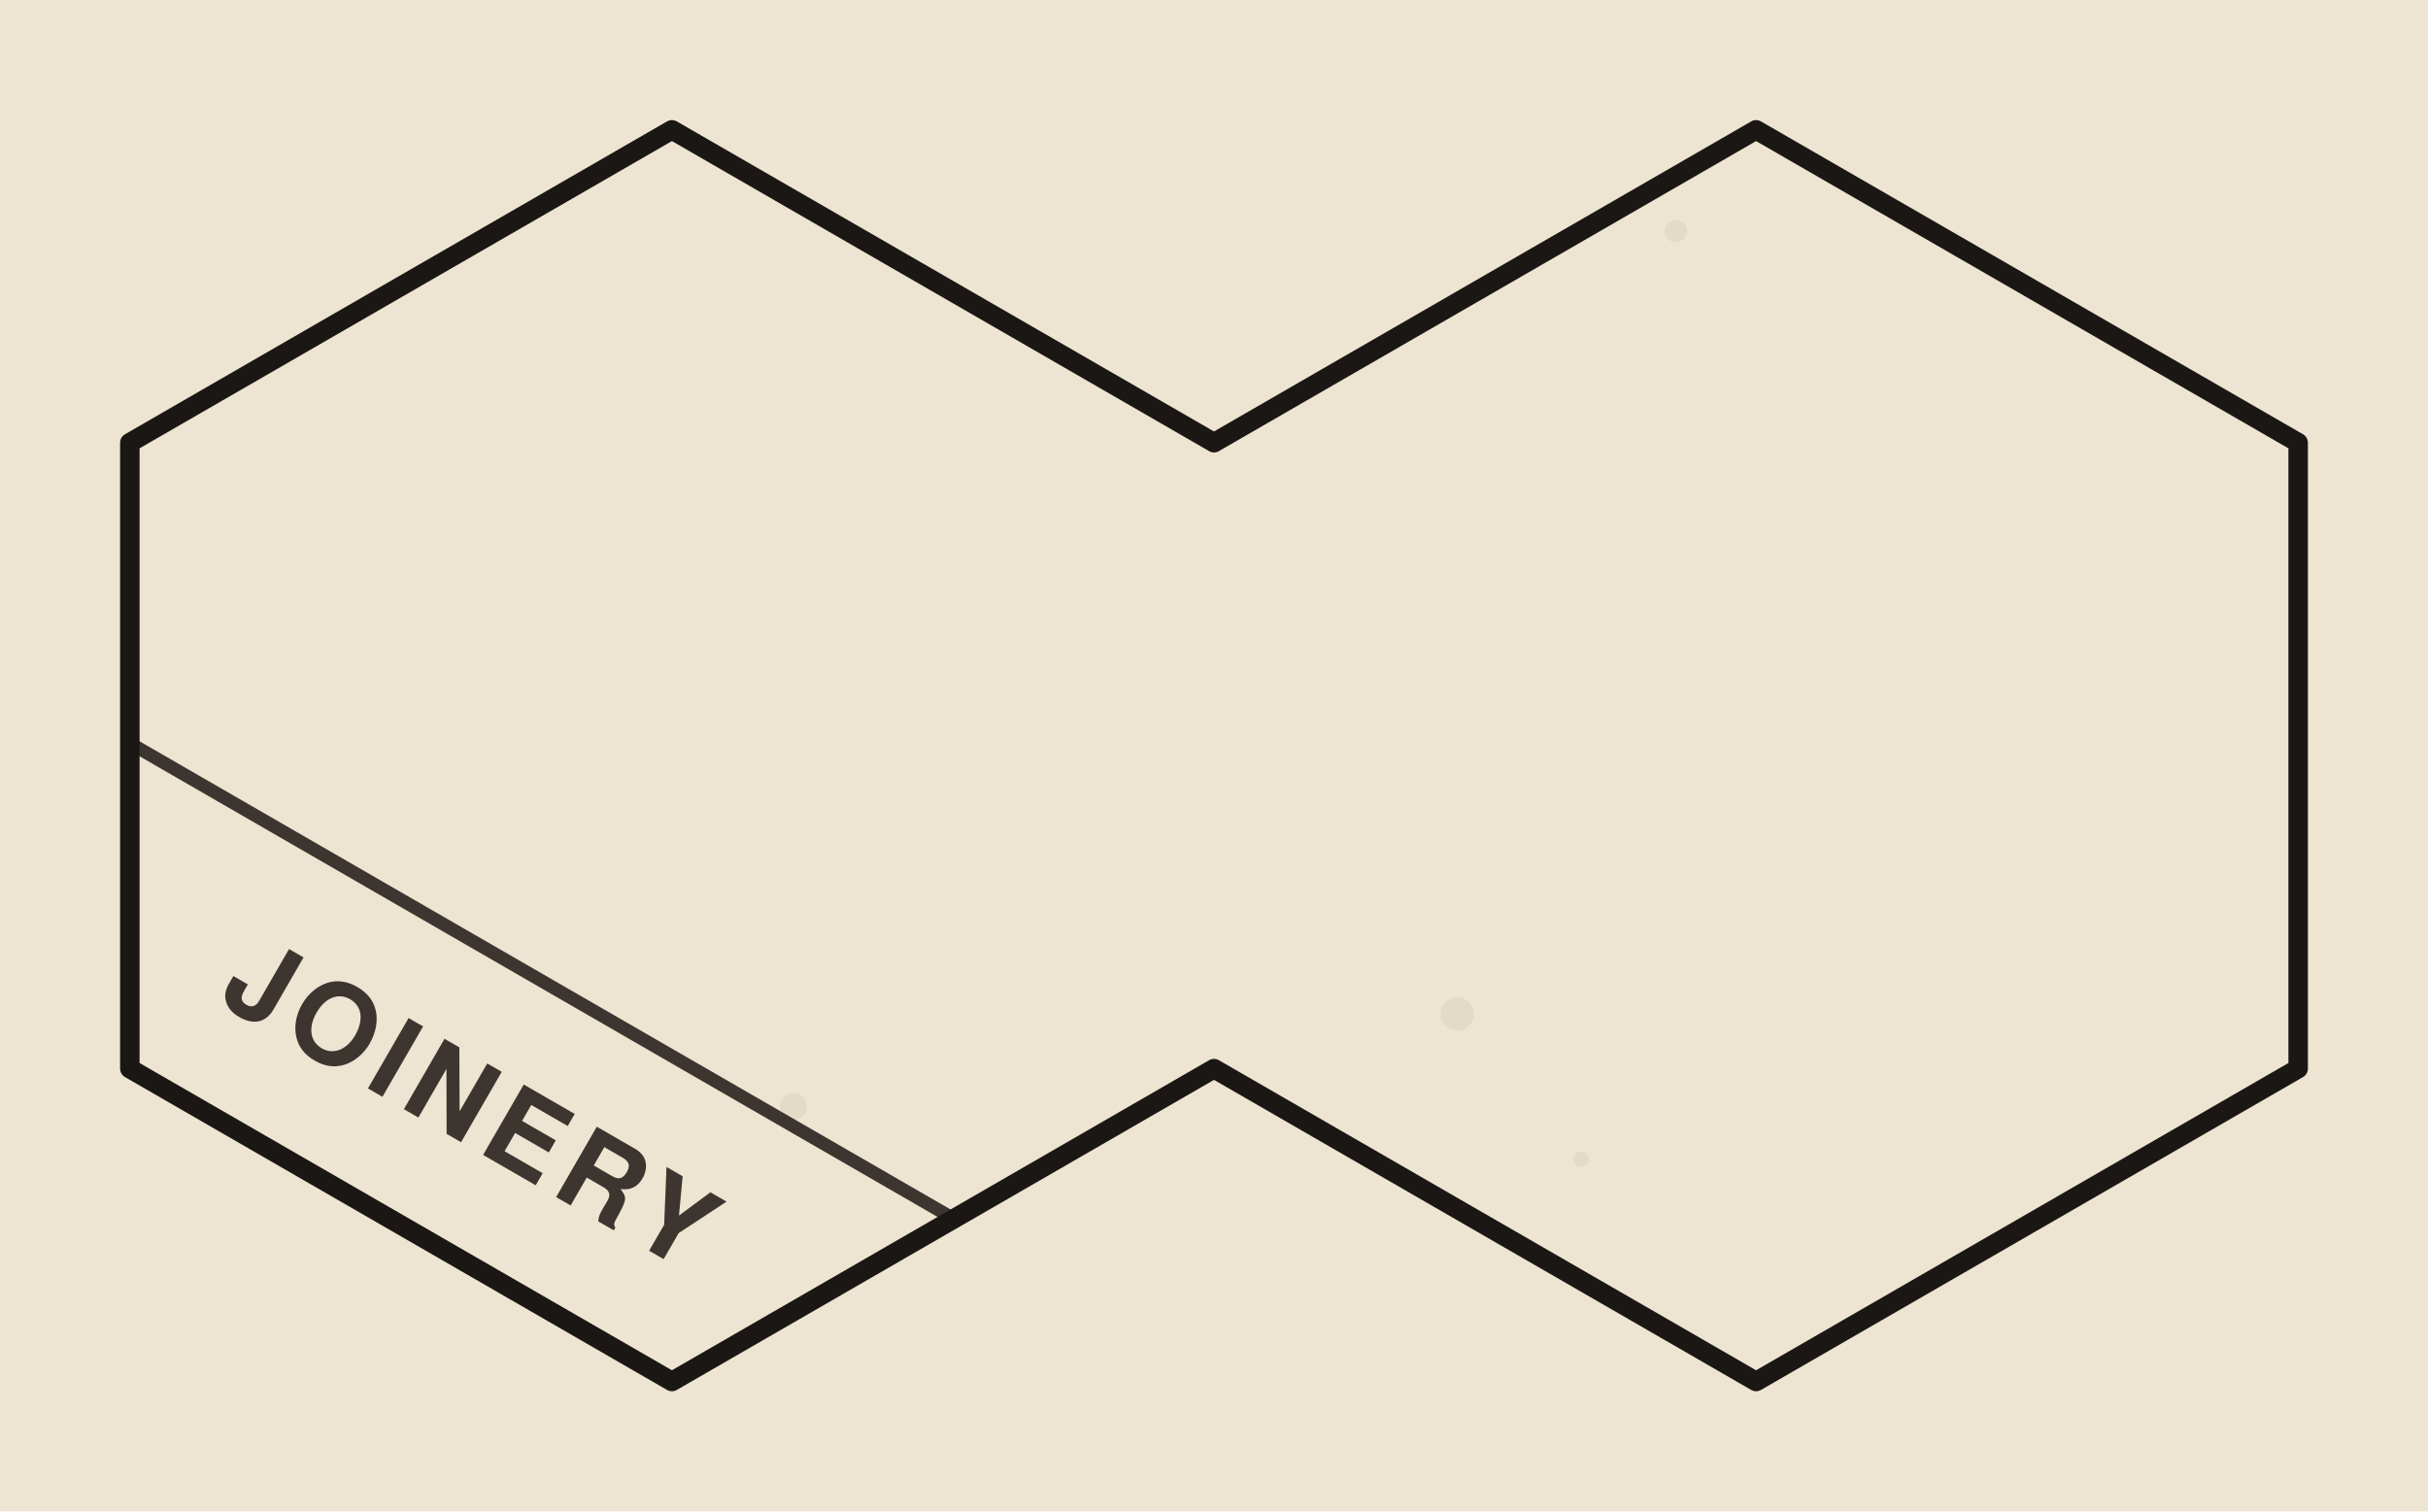
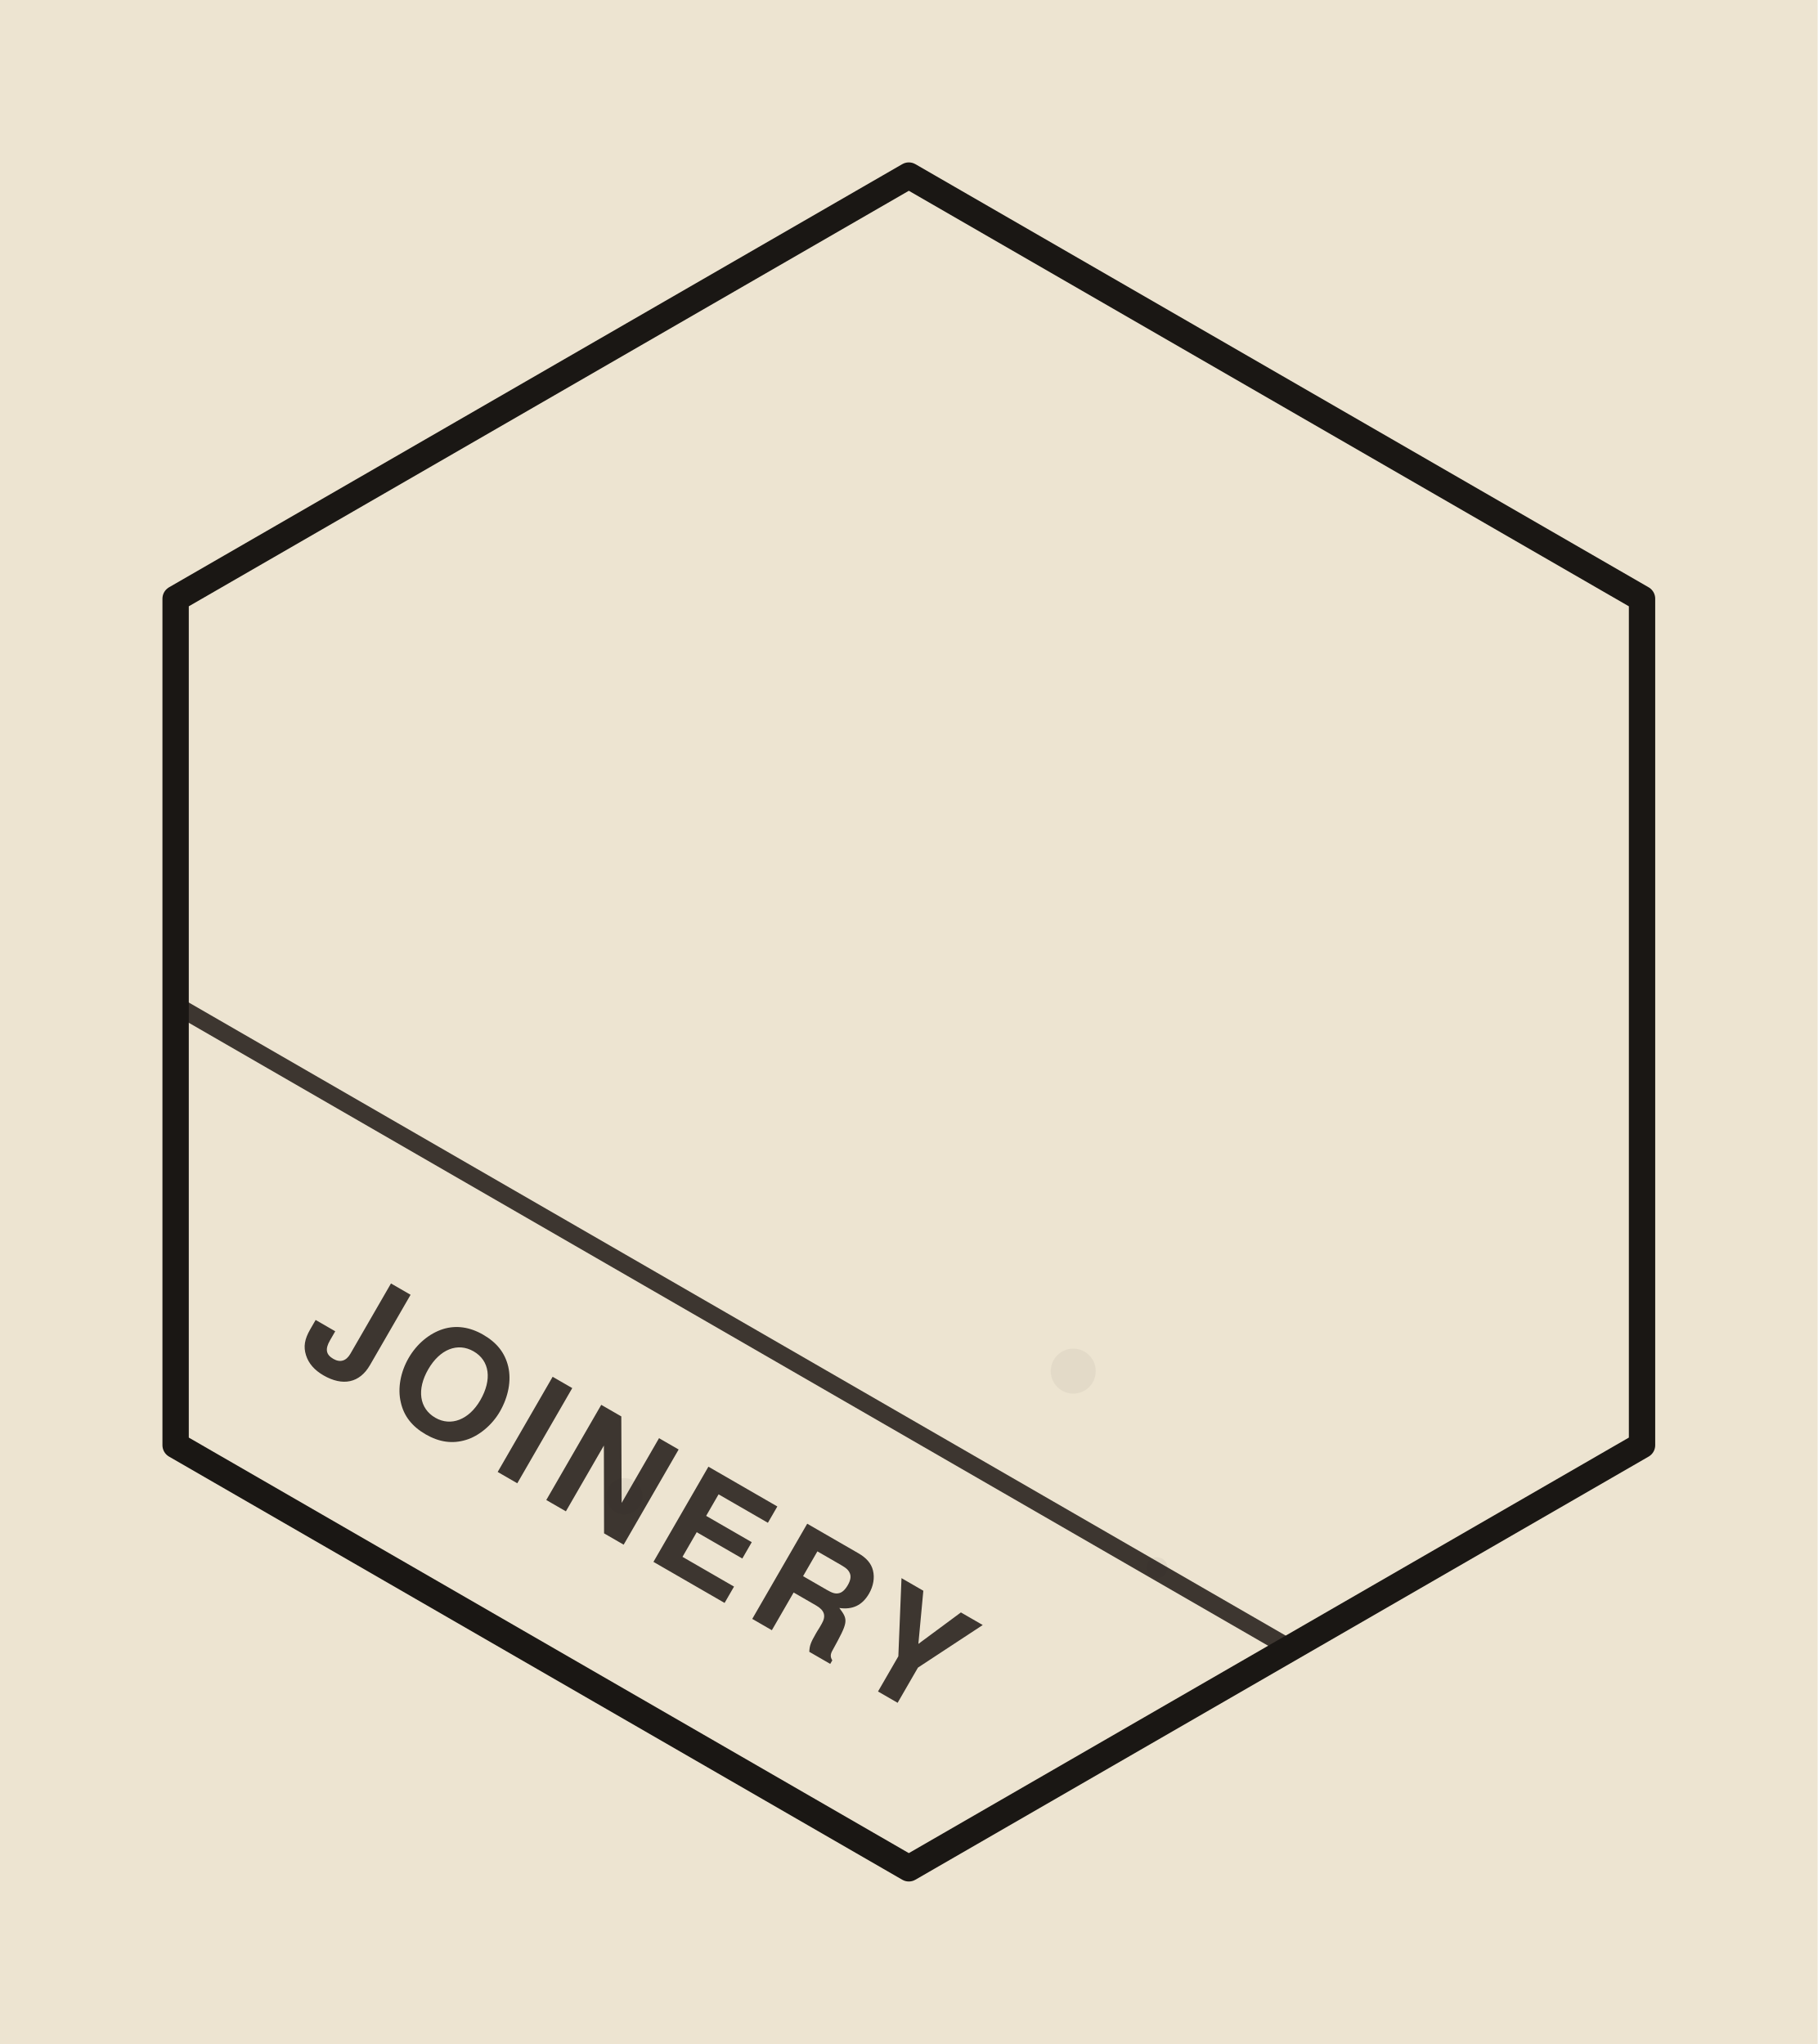
- <svg xmlns="http://www.w3.org/2000/svg" viewBox="0 0 299.2 186.27" width="299.2" height="186.27" font-family="Georgia, 'Iowan Old Style', 'Times New Roman', serif">
+ <svg xmlns="http://www.w3.org/2000/svg" viewBox="0 0 165.6 186.27" width="165.6" height="186.27" font-family="Georgia, 'Iowan Old Style', 'Times New Roman', serif">
  <defs>
    <clipPath id="cut-tile-carpenter-back">
      <path d="M 0,-77.13 L 66.8,-38.57 L 66.8,38.57 L 0,77.13 L -66.8,38.57 L -66.8,-38.57 Z" transform="translate(82.8 93.13)" />
-       <path d="M 133.6,-77.13 L 200.4,-38.57 L 200.4,38.57 L 133.6,77.13 L 66.8,38.57 L 66.8,-38.57 Z" transform="translate(82.8 93.13)" />
    </clipPath>
    <filter id="colour-drop" color-interpolation-filters="sRGB">
      <feColorMatrix type="saturate" values="0" />
      <feComponentTransfer>
        <feFuncR type="table" tableValues="0.1 0.93" />
        <feFuncG type="table" tableValues="0.09 0.89" />
        <feFuncB type="table" tableValues="0.08 0.82" />
      </feComponentTransfer>
      <feComponentTransfer>
        <feFuncR type="gamma" exponent="0.85" />
        <feFuncG type="gamma" exponent="0.85" />
        <feFuncB type="gamma" exponent="0.85" />
      </feComponentTransfer>
    </filter>
  </defs>
  <g id="wash">
-     <rect x="0" y="0" width="299.2" height="186.27" fill="#EDE4D1" />
+     <rect x="0" y="0" width="165.6" height="186.27" fill="#EDE4D1" />
    <g clip-path="url(#cut-tile-carpenter-back)" filter="url(#colour-drop)">
    
  </g>
  </g>
  <g id="ink" fill="#1A1714">
    <g clip-path="url(#cut-tile-carpenter-back)">
      <path d="M 16,131.7 L 82.8,170.27 L 117.54,150.21 L 16,91.59 Z" fill="none" stroke="#3D3630" stroke-width="1.6" stroke-linejoin="round" />
      <g transform="rotate(30 58.08 135.94)">
        <text x="58.08" y="140.75" font-size="13.73" text-anchor="middle" font-family="Helvetica, Arial, sans-serif" font-weight="bold" letter-spacing="1.22" fill="#3D3630">JOINERY</text>
      </g>
    </g>
-     <path d="M 0,-77.13 L 66.8,-38.57 L 133.6,-77.13 L 200.4,-38.57 L 200.4,38.57 L 133.6,77.13 L 66.8,38.57 L 0,77.13 L -66.8,38.57 L -66.8,-38.57 Z" transform="translate(82.8 93.13)" fill="none" stroke="#1A1714" stroke-width="2.4" stroke-linejoin="round" />
+     <path d="M 0,-77.13 L 66.8,-38.57 L 66.8,38.57 L 0,77.13 L -66.8,38.57 L -66.8,-38.57 Z" transform="translate(82.8 93.13)" fill="none" stroke="#1A1714" stroke-width="2.4" stroke-linejoin="round" />
  </g>
  <g id="grime" clip-path="url(#cut-tile-carpenter-back)">
    <g fill="#1A1714" opacity="0.05">
-       <circle cx="97.77" cy="136.36" r="1.66" />
-       <circle cx="206.52" cy="28.48" r="1.38" />
-       <circle cx="194.82" cy="142.87" r="0.96" />
-       <circle cx="179.57" cy="124.95" r="2.05" />
-       <circle cx="238.17" cy="16.05" r="2.13" />
+       <circle cx="56.89" cy="136.36" r="1.66" />
+       <circle cx="111.26" cy="28.48" r="1.38" />
+       <circle cx="105.41" cy="142.87" r="0.96" />
+       <circle cx="97.78" cy="124.95" r="2.05" />
+       <circle cx="127.09" cy="16.05" r="2.13" />
    </g>
  </g>
</svg>
